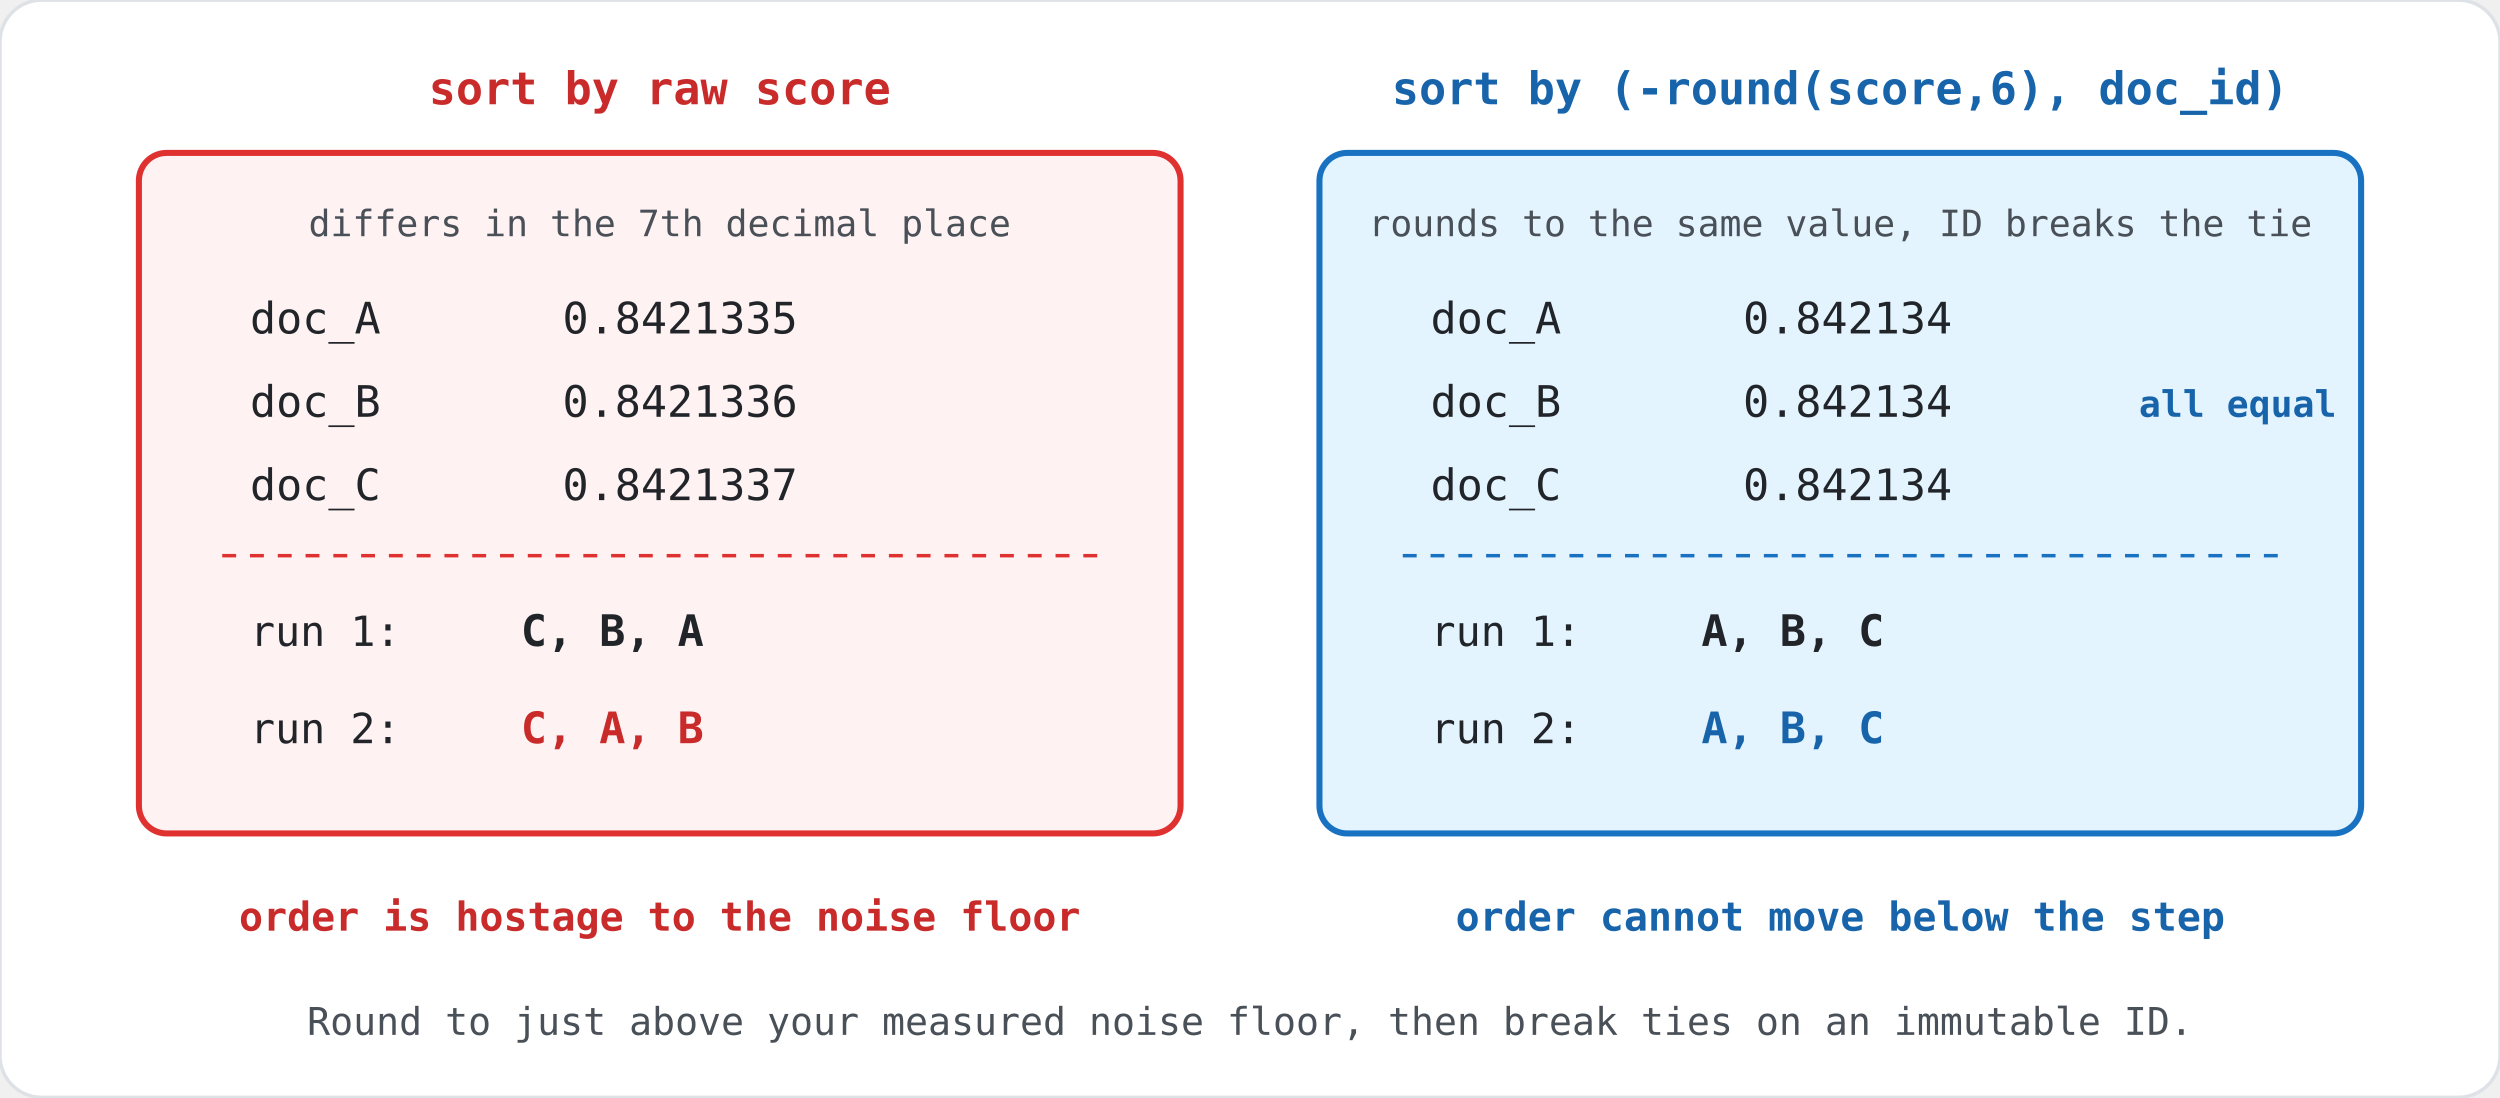
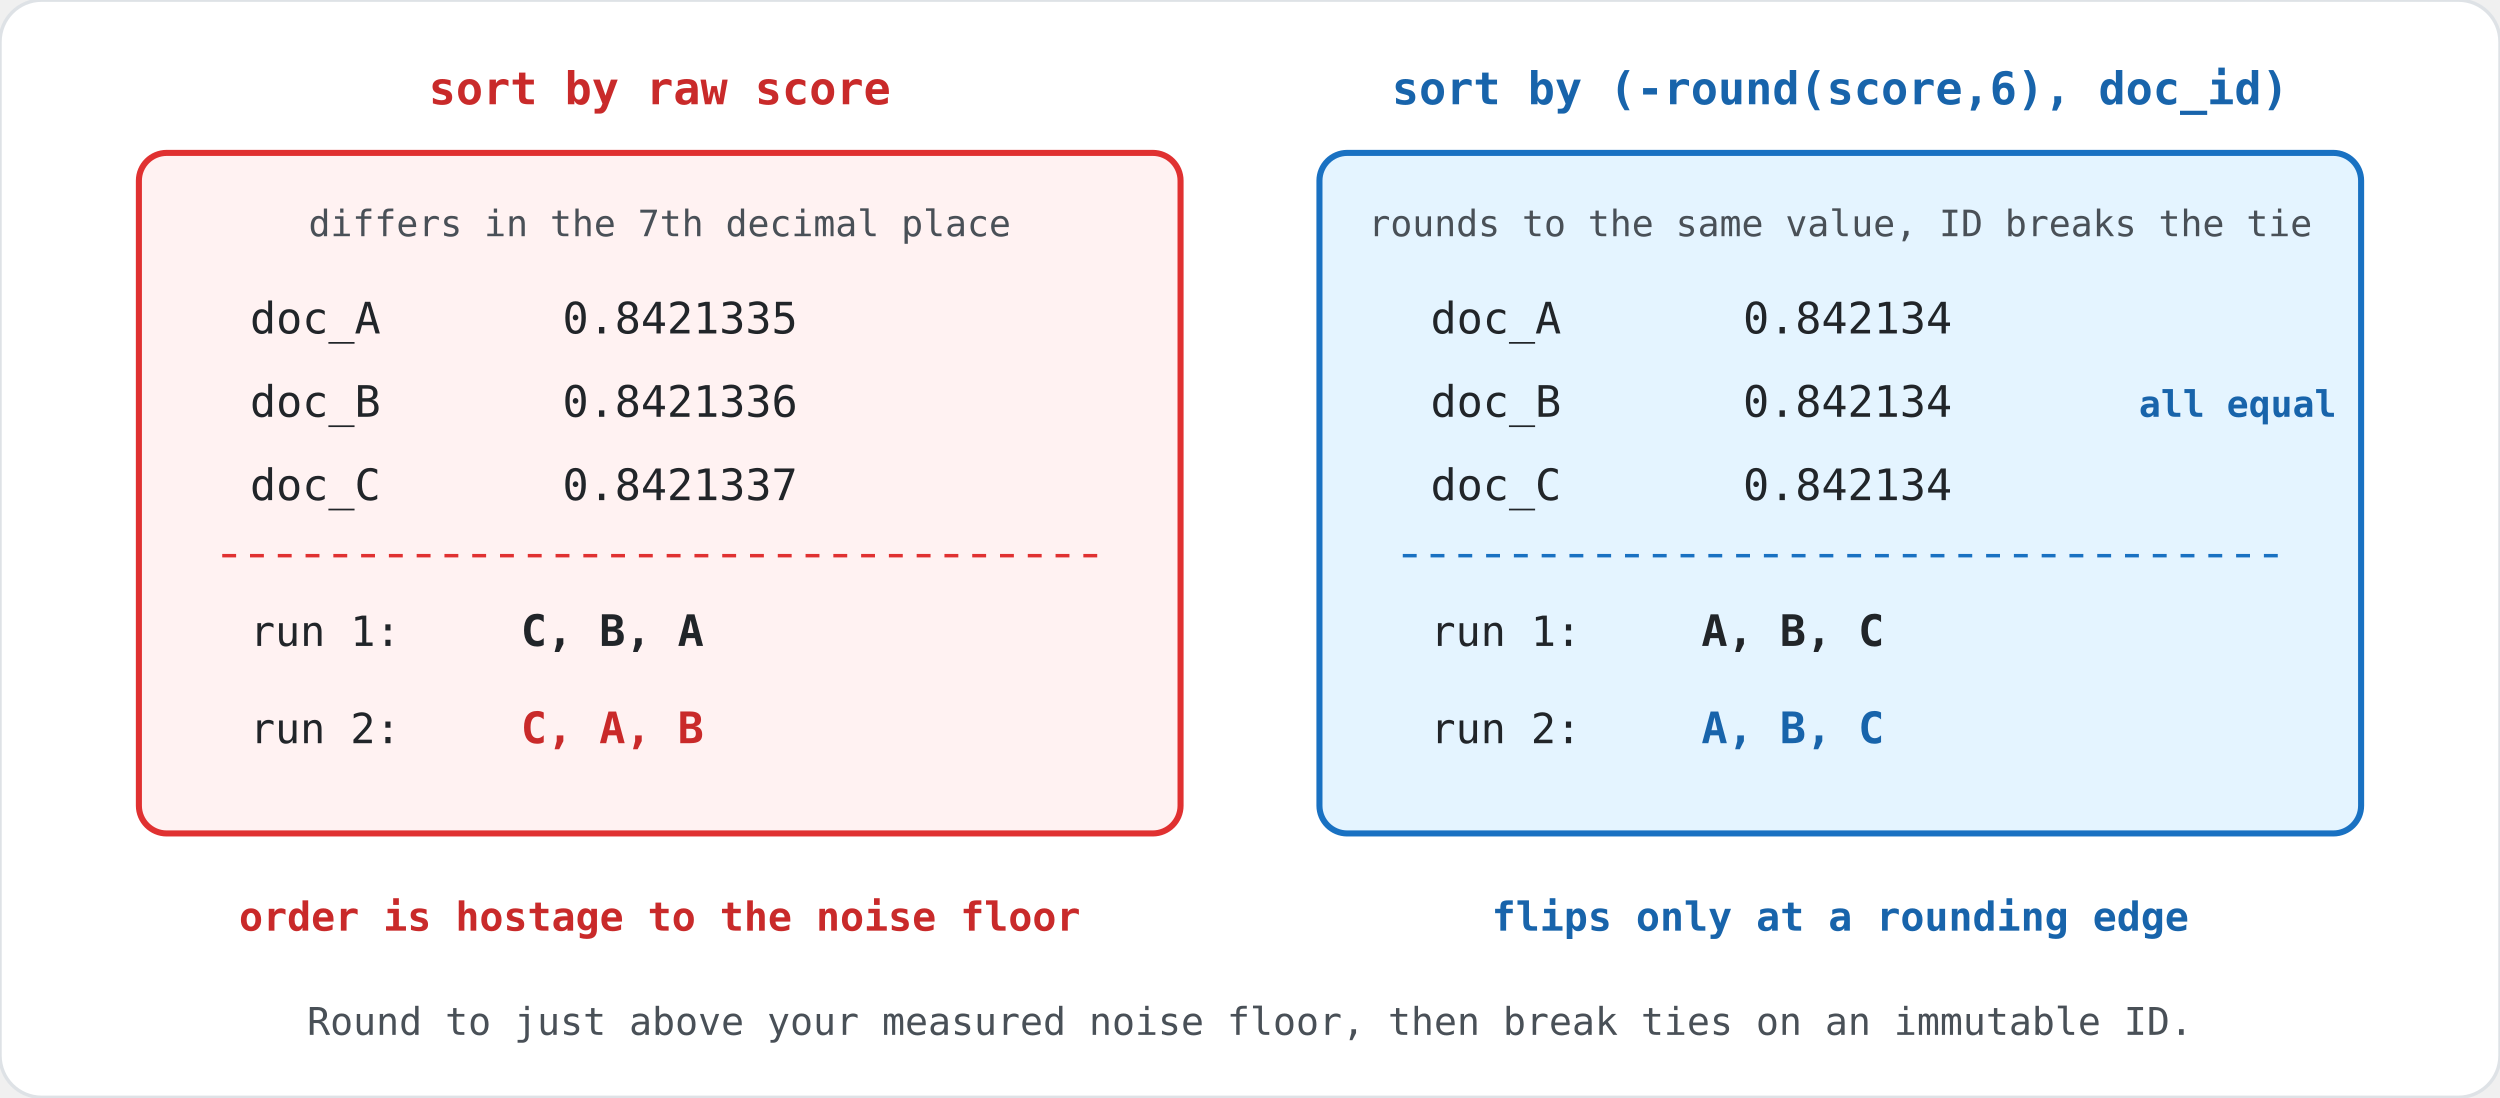
<svg xmlns="http://www.w3.org/2000/svg" viewBox="0 0 720 316" width="1180" height="518" role="img">
  <rect width="720" height="316" rx="12" fill="#ffffff" stroke="#dee2e6" stroke-width="1" />
  <g font-family="ui-monospace, SFMono-Regular, Menlo, monospace" fill="#212529">
    <text x="190" y="30" text-anchor="middle" font-size="13" font-weight="700" fill="#c92a2a">sort by raw score</text>
    <text x="530" y="30" text-anchor="middle" font-size="13" font-weight="700" fill="#1864ab">sort by (-round(score,6), doc_id)</text>
    <rect x="40" y="44" width="300" height="196" rx="8" fill="#ffe3e3" fill-opacity="0.45" stroke="#e03131" stroke-width="1.75" />
    <rect x="380" y="44" width="300" height="196" rx="8" fill="#a5d8ff" fill-opacity="0.30" stroke="#1971c2" stroke-width="1.75" />
    <text x="190" y="68" text-anchor="middle" font-size="10.5" fill="#495057">differs in the 7th decimal place</text>
    <g font-size="12.5">
      <text x="72" y="96">doc_A</text>
      <text x="162" y="96">0.8421335</text>
      <text x="72" y="120">doc_B</text>
      <text x="162" y="120">0.8421336</text>
      <text x="72" y="144">doc_C</text>
      <text x="162" y="144">0.8421337</text>
    </g>
    <line x1="64" y1="160" x2="316" y2="160" stroke="#e03131" stroke-width="1" stroke-dasharray="4 4" />
    <text x="72" y="186" font-size="12">run 1:</text>
    <text x="150" y="186" font-size="12.5" font-weight="700">C, B, A</text>
    <text x="72" y="214" font-size="12">run 2:</text>
    <text x="150" y="214" font-size="12.5" font-weight="700" fill="#c92a2a">C, A, B</text>
    <text x="530" y="68" text-anchor="middle" font-size="10.5" fill="#495057">rounds to the same value, ID breaks the tie</text>
    <g font-size="12.5">
      <text x="412" y="96">doc_A</text>
      <text x="502" y="96">0.842134</text>
      <text x="412" y="120">doc_B</text>
      <text x="502" y="120">0.842134</text>
      <text x="412" y="144">doc_C</text>
      <text x="502" y="144">0.842134</text>
    </g>
    <text x="616" y="120" font-size="10.5" font-weight="700" fill="#1864ab">all equal</text>
    <line x1="404" y1="160" x2="656" y2="160" stroke="#1971c2" stroke-width="1" stroke-dasharray="4 4" />
    <text x="412" y="186" font-size="12">run 1:</text>
    <text x="490" y="186" font-size="12.5" font-weight="700">A, B, C</text>
    <text x="412" y="214" font-size="12">run 2:</text>
    <text x="490" y="214" font-size="12.5" font-weight="700" fill="#1864ab">A, B, C</text>
    <text x="190" y="268" text-anchor="middle" font-size="11.5" font-weight="700" fill="#c92a2a">order is hostage to the noise floor</text>
-     <text x="530" y="268" text-anchor="middle" font-size="11.5" font-weight="700" fill="#1864ab">order cannot move below the step</text>
+     <text x="530" y="268" text-anchor="middle" font-size="11.5" font-weight="700" fill="#1864ab">flips only at a rounding edge</text>
    <text x="360" y="298" text-anchor="middle" font-size="11" fill="#495057">Round to just above your measured noise floor, then break ties on an immutable ID.</text>
  </g>
</svg>
